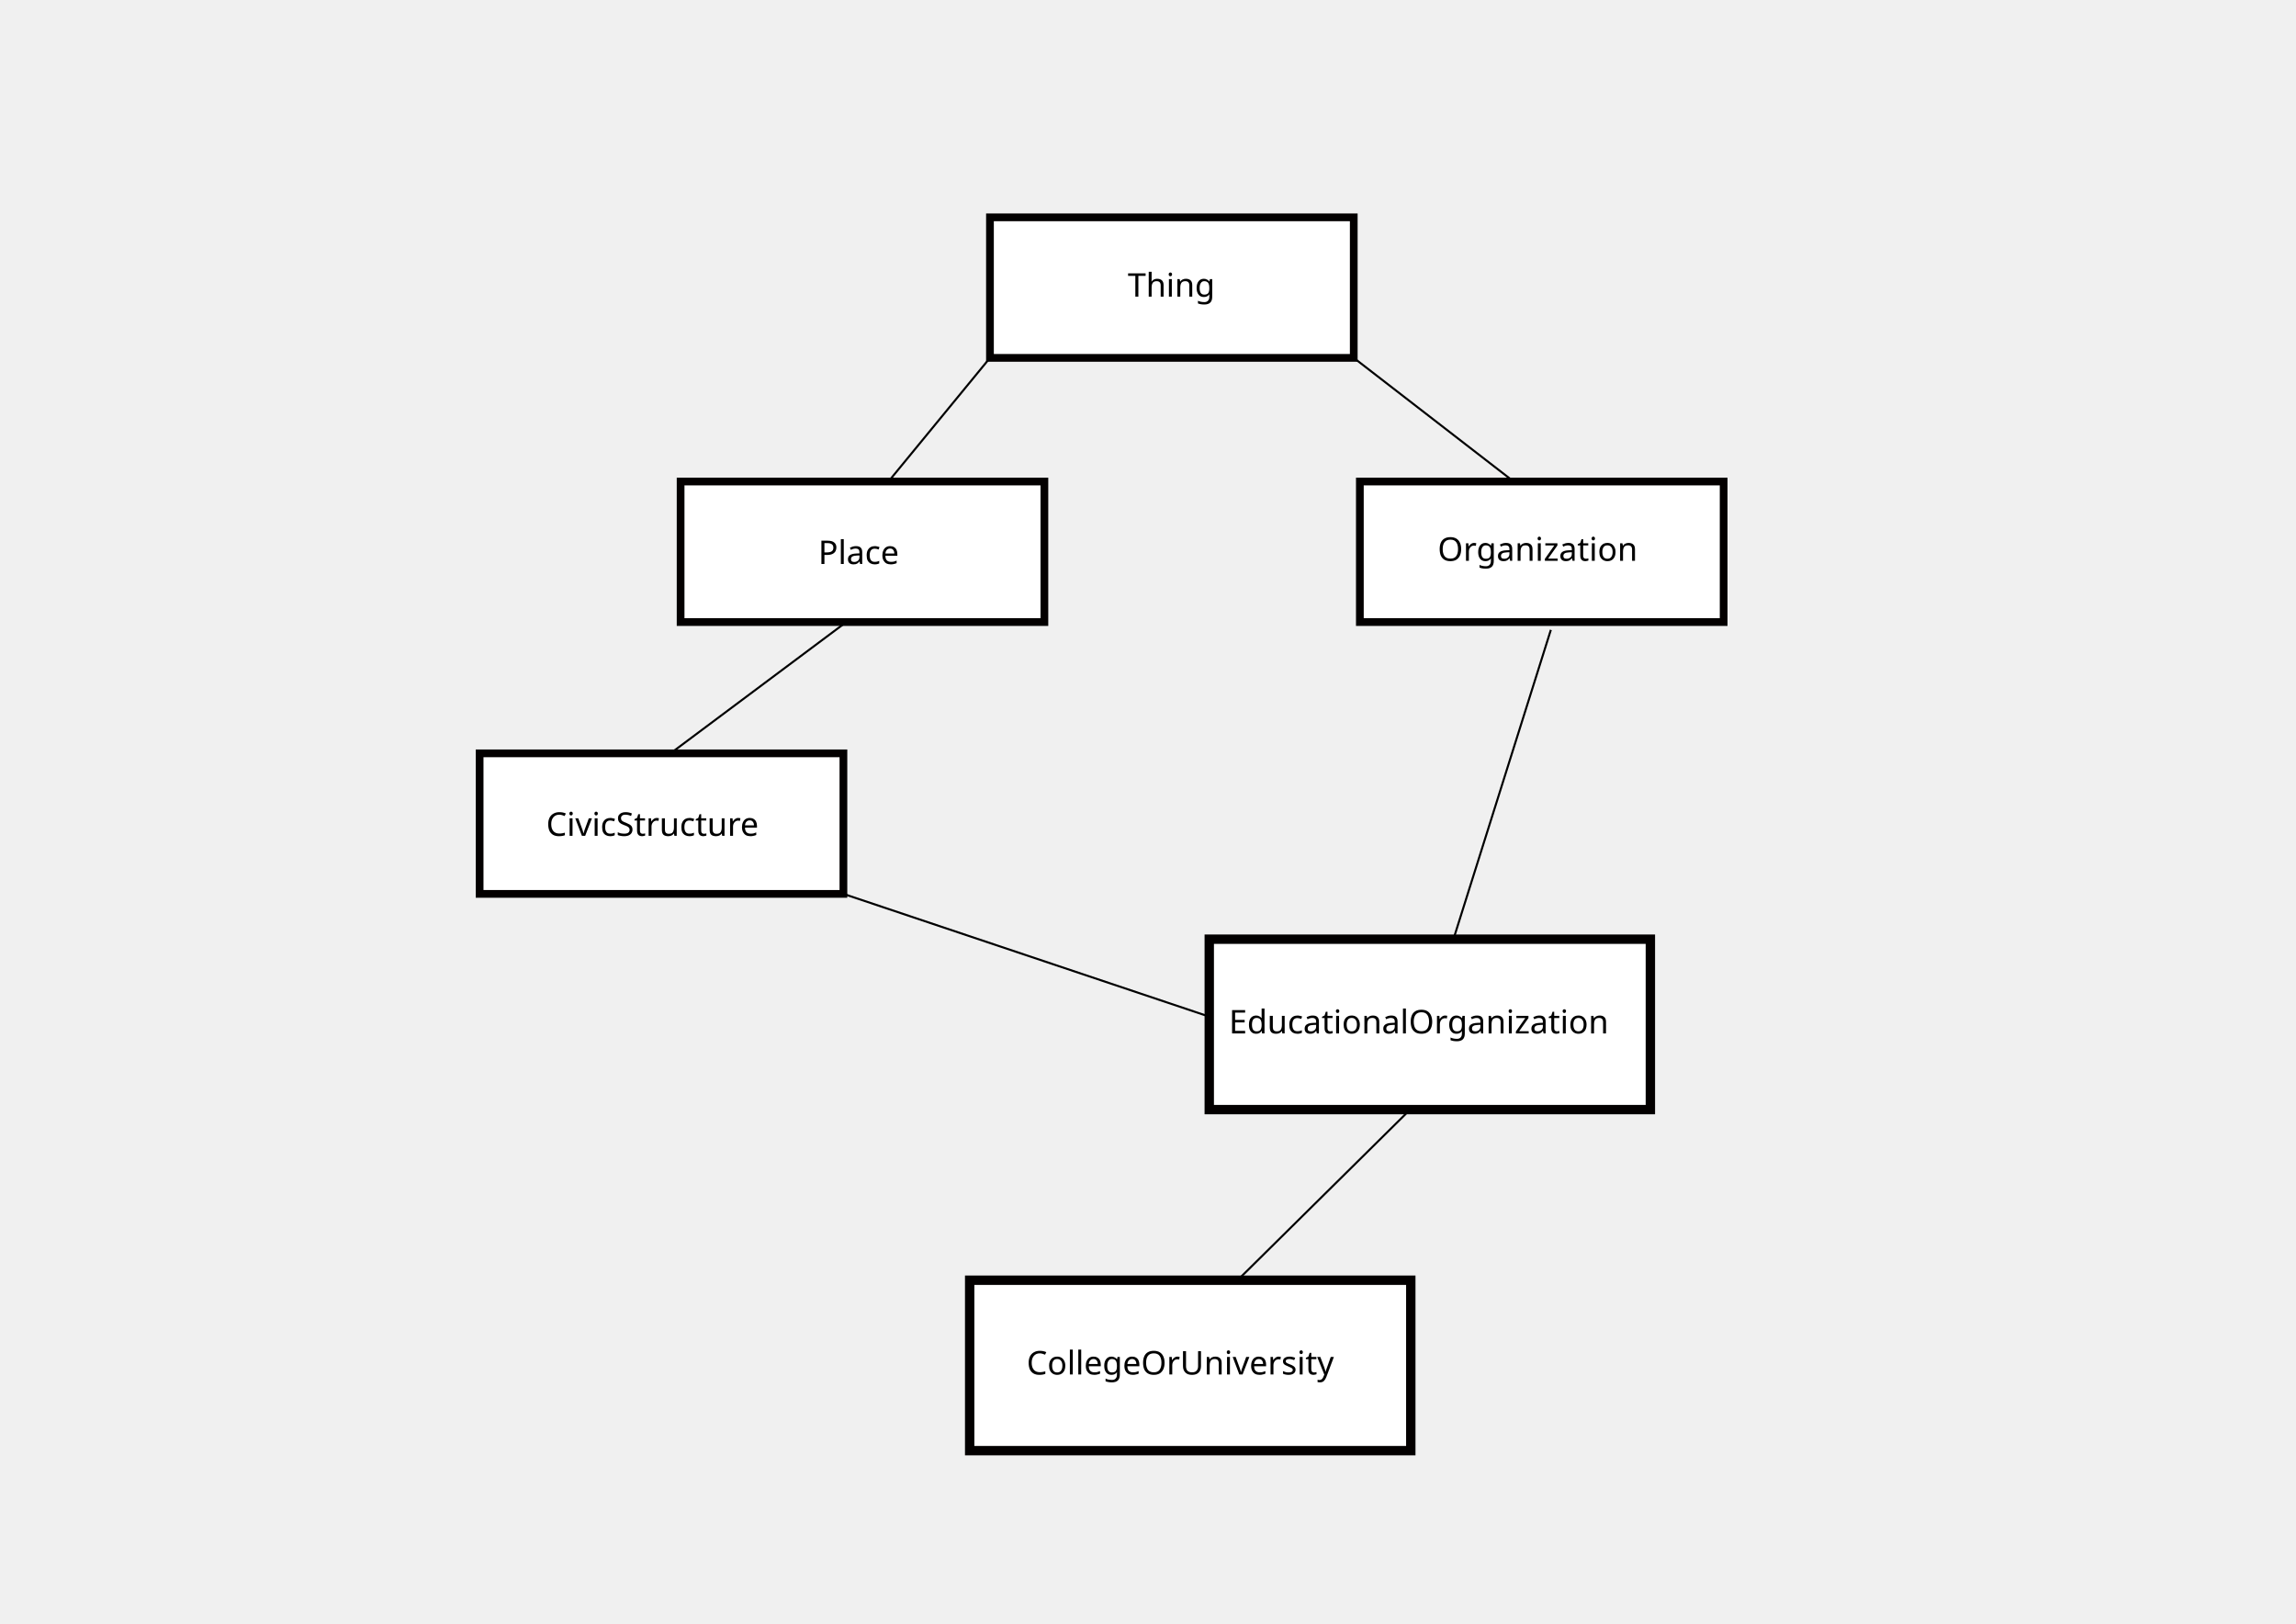
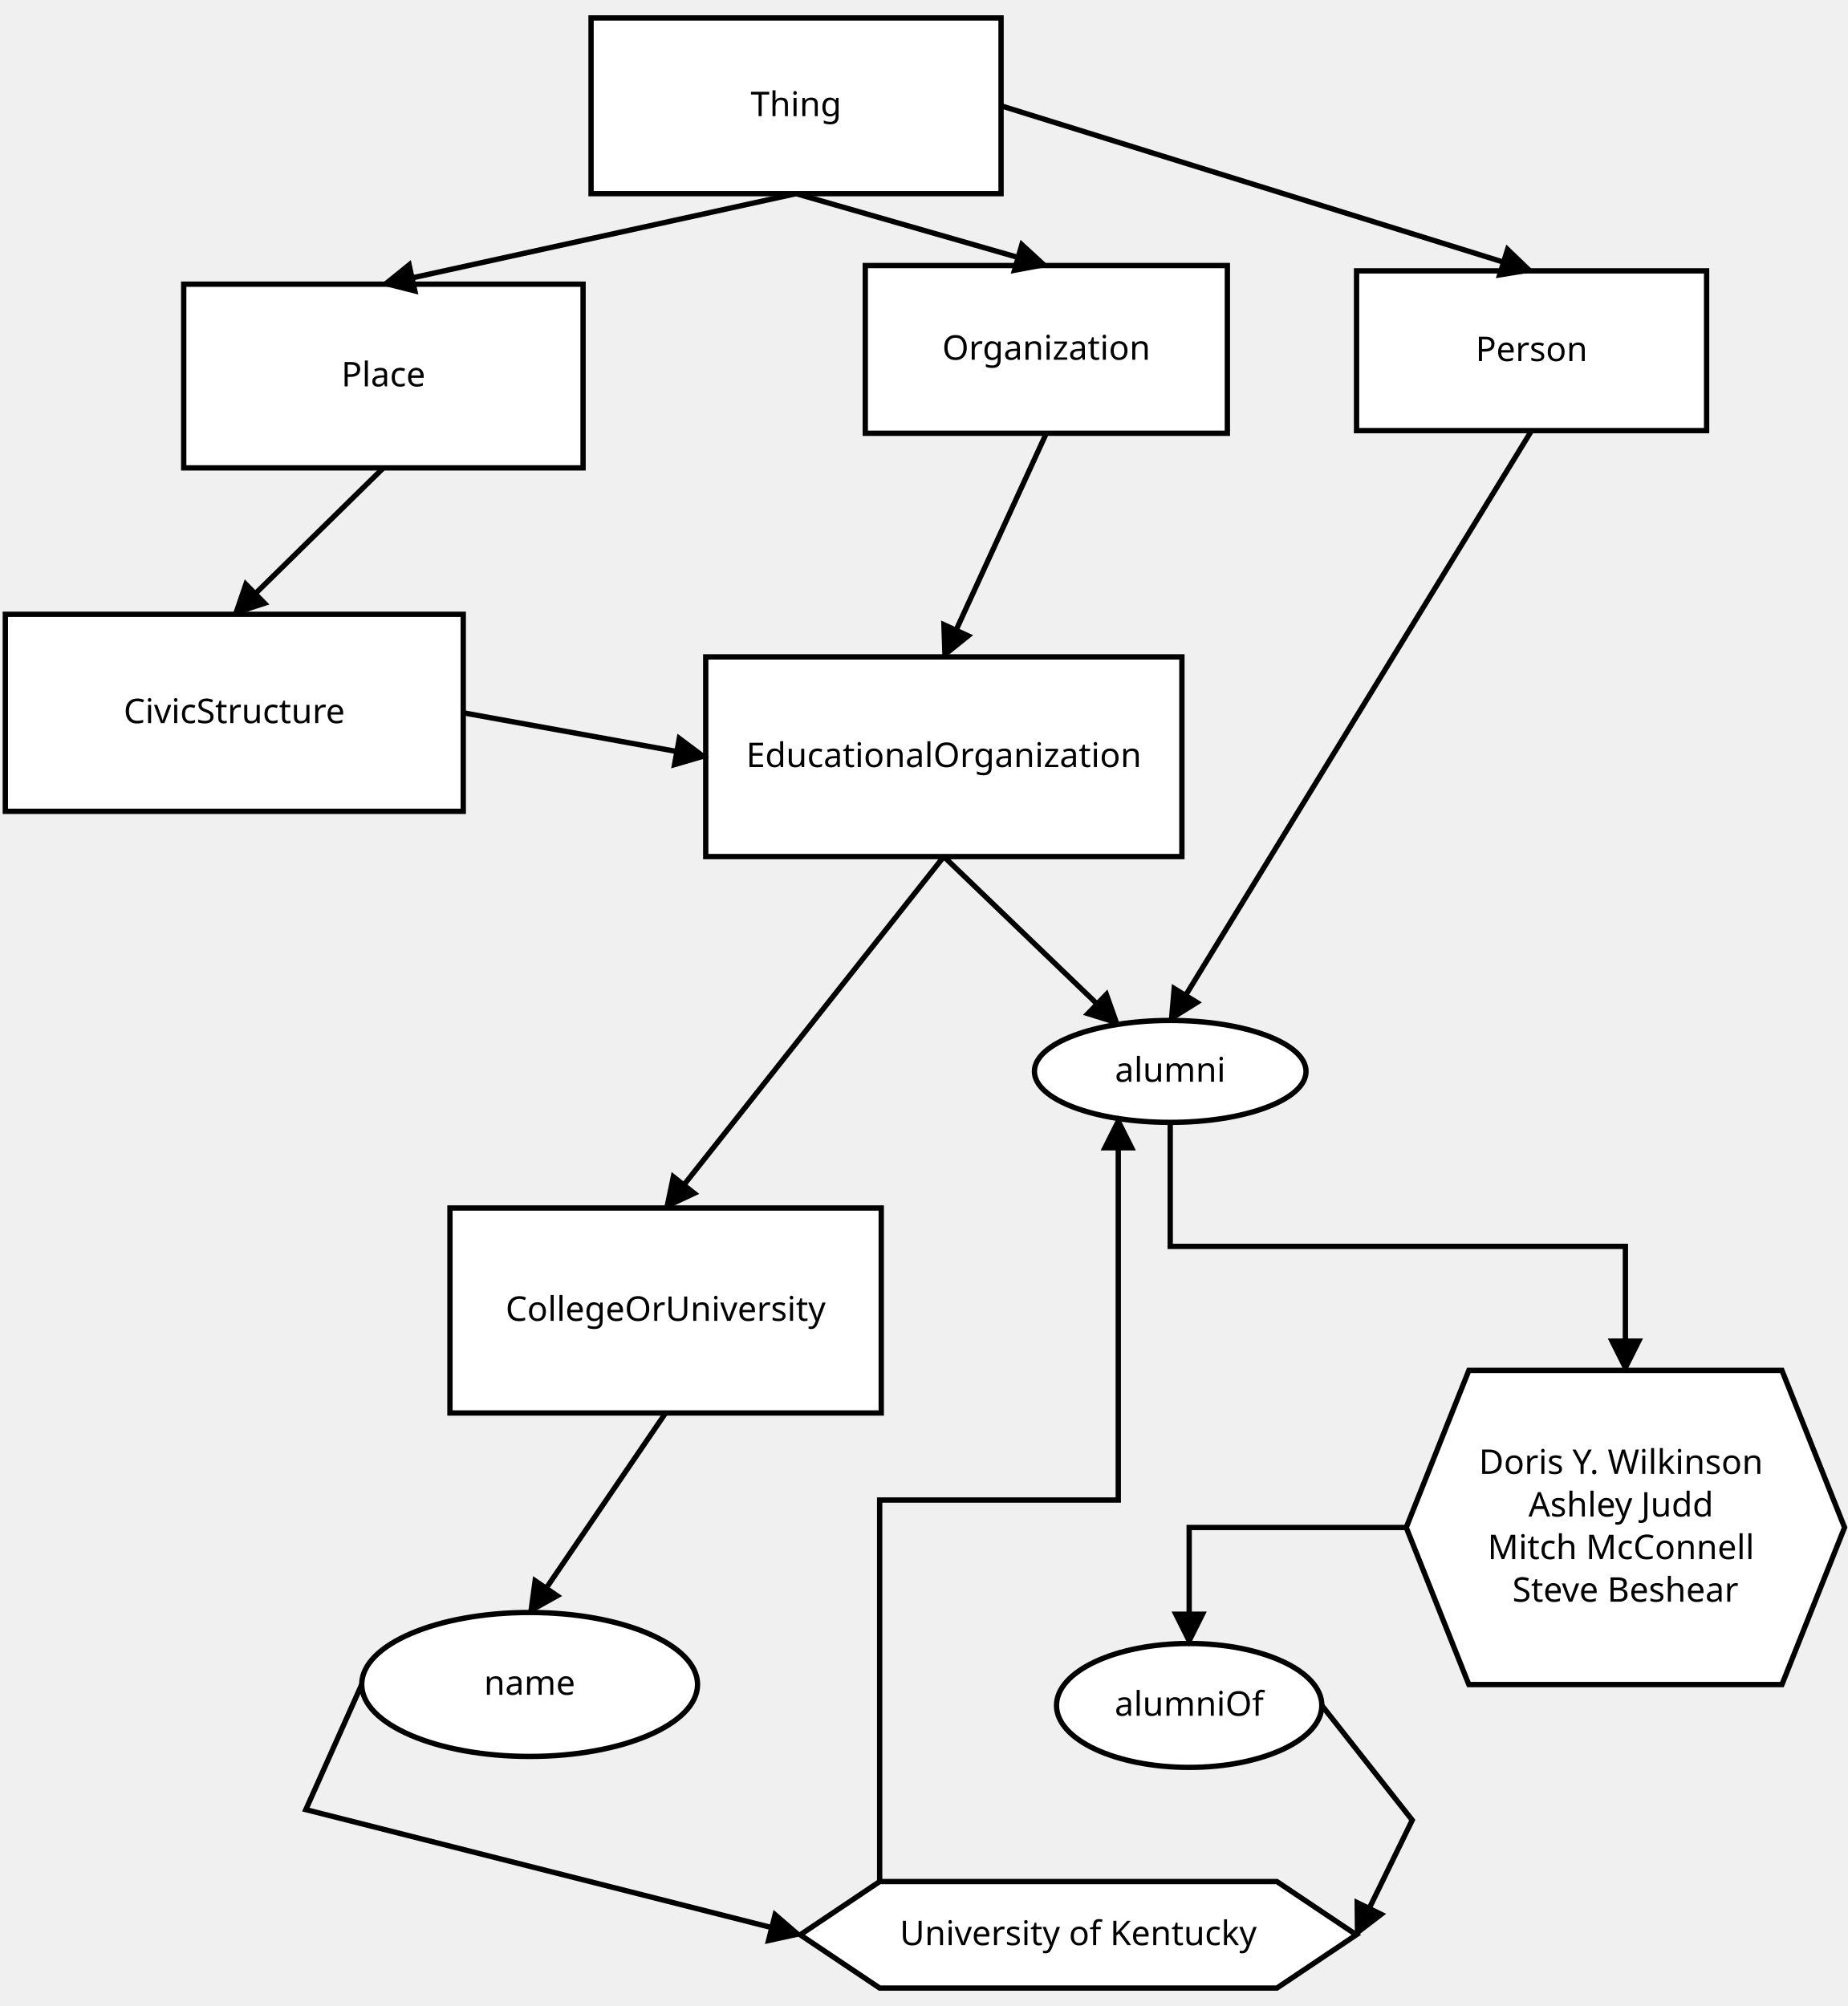
- <svg xmlns="http://www.w3.org/2000/svg" width="297mm" height="210mm" viewBox="0 0 297 210" version="1.1" id="svg5">
-   <defs id="defs2" />
-   <g id="layer1">
-     <rect style="fill:#ffffff;stroke:#030000;stroke-width:1;stroke-opacity:1;stroke-miterlimit:4;stroke-dasharray:none" id="rect846" width="47.058" height="18.176" x="128.057" y="28.109" />
-     <rect style="fill:#ffffff;stroke:#030000;stroke-width:1;stroke-miterlimit:4;stroke-dasharray:none;stroke-opacity:1" id="rect1170" width="47.058" height="18.176" x="88.04" y="62.277" />
-     <rect style="fill:#ffffff;stroke:#030000;stroke-width:1;stroke-miterlimit:4;stroke-dasharray:none;stroke-opacity:1" id="rect1172" width="47.058" height="18.176" x="175.905" y="62.277" />
-     <text xml:space="preserve" style="font-size:4.233px;line-height:1.25;font-family:sans-serif;word-spacing:0px;stroke-width:0.265" x="145.877" y="38.365" id="text2870">
-       <tspan id="tspan2868" style="font-size:4.233px;stroke-width:0.265" x="145.877" y="38.365">Thing</tspan>
-     </text>
-     <text xml:space="preserve" style="font-size:4.233px;line-height:1.25;font-family:sans-serif;word-spacing:0px;stroke-width:0.265" x="105.847" y="72.943" id="text5382">
-       <tspan id="tspan5380" style="font-size:4.233px;stroke-width:0.265" x="105.847" y="72.943">Place</tspan>
-     </text>
-     <text xml:space="preserve" style="font-size:4.233px;line-height:1.25;font-family:sans-serif;word-spacing:0px;stroke-width:0.265" x="185.963" y="72.533" id="text7828">
-       <tspan id="tspan7826" style="font-size:4.233px;stroke-width:0.265" x="185.963" y="72.533">Organization</tspan>
-     </text>
-     <rect style="fill:#ffffff;stroke:#030000;stroke-width:1;stroke-miterlimit:4;stroke-dasharray:none;stroke-opacity:1" id="rect10946" width="47.058" height="18.176" x="62.042" y="97.433" />
-     <text xml:space="preserve" style="font-size:4.233px;line-height:1.25;font-family:sans-serif;word-spacing:0px;stroke-width:0.265" x="70.648" y="108.099" id="text13812">
-       <tspan id="tspan13810" style="font-size:4.233px;stroke-width:0.265" x="70.648" y="108.099">CivicStructure</tspan>
-     </text>
-     <g id="g44498" transform="translate(7.853643,17.69351)">
-       <rect style="fill:#ffffff;stroke:#030000;stroke-width:1.213;stroke-miterlimit:4;stroke-dasharray:none;stroke-opacity:1" id="rect10948" width="57.061" height="22.04" x="148.57" y="103.776" />
-       <text xml:space="preserve" style="font-size:4.233px;line-height:1.25;font-family:sans-serif;word-spacing:0px;stroke-width:0.265" x="151.118" y="115.964" id="text15730">
-         <tspan id="tspan15728" style="font-size:4.233px;stroke-width:0.265" x="151.118" y="115.964">EducationalOrganization</tspan>
+ <svg xmlns="http://www.w3.org/2000/svg" width="35cm" height="38cm" viewBox="76 208 694 744">
+   <g id="Background">
+     <g>
+       <rect style="fill: #ffffff; fill-opacity: 1; stroke-opacity: 1; stroke-width: 2; stroke: #000000" x="298" y="210" width="154" height="66" rx="0" ry="0" />
+       <text font-size="12.8" style="fill: #000000; fill-opacity: 1; stroke: none;text-anchor:middle;font-family:sans-serif;font-style:normal;font-weight:normal" x="375" y="246.881">
+         <tspan x="375" y="246.881">Thing</tspan>
      </text>
    </g>
-     <g id="g44503" transform="translate(-4.23456,18.6507)">
-       <rect style="fill:#ffffff;stroke:#030000;stroke-width:1.213;stroke-miterlimit:4;stroke-dasharray:none;stroke-opacity:1" id="rect37862" width="57.061" height="22.04" x="129.667" y="146.927" />
-       <text xml:space="preserve" style="font-size:4.233px;line-height:1.25;font-family:sans-serif;word-spacing:0px;stroke-width:0.265" x="137.031" y="159.115" id="text39950">
-         <tspan id="tspan39948" style="font-size:4.233px;stroke-width:0.265" x="137.031" y="159.115">CollegeOrUniversity</tspan>
+     <g>
+       <rect style="fill: #ffffff; fill-opacity: 1; stroke-opacity: 1; stroke-width: 2; stroke: #000000" x="145" y="310" width="150" height="69" rx="0" ry="0" />
+       <text font-size="12.8" style="fill: #000000; fill-opacity: 1; stroke: none;text-anchor:middle;font-family:sans-serif;font-style:normal;font-weight:normal" x="220" y="348.381">
+         <tspan x="220" y="348.381">Place</tspan>
      </text>
    </g>
-     <path style="fill:none;stroke:#000000;stroke-width:0.265px;stroke-linecap:butt;stroke-linejoin:miter;stroke-opacity:1" d="M 128.057,46.285 115.203,61.941" id="path44409" />
-     <path style="fill:none;stroke:#000000;stroke-width:0.265px;stroke-linecap:butt;stroke-linejoin:miter;stroke-opacity:1" d="m 175.115,46.285 20.253,15.657" id="path44411" />
-     <path style="fill:none;stroke:#000000;stroke-width:0.265px;stroke-linecap:butt;stroke-linejoin:miter;stroke-opacity:1" d="M 109.519,80.417 86.583,97.549" id="path44413" />
-     <path style="fill:none;stroke:#000000;stroke-width:0.265px;stroke-linecap:butt;stroke-linejoin:miter;stroke-opacity:1" d="m 109.1,115.609 47.326,15.877" id="path44538" />
-     <path style="fill:none;stroke:#000000;stroke-width:0.265px;stroke-linecap:butt;stroke-linejoin:miter;stroke-opacity:1" d="M 200.61,81.465 188.117,121.135" id="path44540" />
-     <path style="fill:none;stroke:#000000;stroke-width:0.265px;stroke-linecap:butt;stroke-linejoin:miter;stroke-opacity:1" d="m 182.69,143.23 -22.56,22.304" id="path44542" />
+     <g>
+       <rect style="fill: #ffffff; fill-opacity: 1; stroke-opacity: 1; stroke-width: 2; stroke: #000000" x="401" y="303" width="136" height="63" rx="0" ry="0" />
+       <text font-size="12.8" style="fill: #000000; fill-opacity: 1; stroke: none;text-anchor:middle;font-family:sans-serif;font-style:normal;font-weight:normal" x="469" y="338.381">
+         <tspan x="469" y="338.381">Organization</tspan>
+       </text>
+     </g>
+     <g>
+       <rect style="fill: #ffffff; fill-opacity: 1; stroke-opacity: 1; stroke-width: 2; stroke: #000000" x="78" y="434" width="172" height="74" rx="0" ry="0" />
+       <text font-size="12.8" style="fill: #000000; fill-opacity: 1; stroke: none;text-anchor:middle;font-family:sans-serif;font-style:normal;font-weight:normal" x="164" y="474.881">
+         <tspan x="164" y="474.881">CivicStructure</tspan>
+       </text>
+     </g>
+     <g>
+       <rect style="fill: #ffffff; fill-opacity: 1; stroke-opacity: 1; stroke-width: 2; stroke: #000000" x="341.075" y="450" width="178.85" height="75" rx="0" ry="0" />
+       <text font-size="12.8" style="fill: #000000; fill-opacity: 1; stroke: none;text-anchor:middle;font-family:sans-serif;font-style:normal;font-weight:normal" x="430.5" y="491.381">
+         <tspan x="430.5" y="491.381">EducationalOrganization</tspan>
+       </text>
+     </g>
+     <g>
+       <rect style="fill: #ffffff; fill-opacity: 1; stroke-opacity: 1; stroke-width: 2; stroke: #000000" x="245" y="657" width="162" height="77" rx="0" ry="0" />
+       <text font-size="12.8" style="fill: #000000; fill-opacity: 1; stroke: none;text-anchor:middle;font-family:sans-serif;font-style:normal;font-weight:normal" x="326" y="699.381">
+         <tspan x="326" y="699.381">CollegeOrUniversity</tspan>
+       </text>
+     </g>
+     <g>
+       <line style="fill: none; stroke-opacity: 1; stroke-width: 2; stroke: #000000" x1="375" y1="276" x2="230.745" y2="307.643" />
+       <polygon style="fill: #000000; fill-opacity: 1; stroke-opacity: 1; stroke-width: 2; stroke: #000000" fill-rule="evenodd" points="229.673,302.759 220.977,309.786 231.816,312.527 " />
+     </g>
+     <g>
+       <line style="fill: none; stroke-opacity: 1; stroke-width: 2; stroke: #000000" x1="375" y1="276" x2="458.427" y2="299.963" />
+       <polygon style="fill: #000000; fill-opacity: 1; stroke-opacity: 1; stroke-width: 2; stroke: #000000" fill-rule="evenodd" points="457.047,304.769 468.039,302.724 459.808,295.158 " />
+     </g>
+     <g>
+       <line style="fill: none; stroke-opacity: 1; stroke-width: 2; stroke: #000000" x1="220" y1="379" x2="171.848" y2="426.292" />
+       <polygon style="fill: #000000; fill-opacity: 1; stroke-opacity: 1; stroke-width: 2; stroke: #000000" fill-rule="evenodd" points="168.344,422.725 164.713,433.299 175.351,429.859 " />
+     </g>
+     <g>
+       <line style="fill: none; stroke-opacity: 1; stroke-width: 2; stroke: #000000" x1="469" y1="366" x2="435.083" y2="440" />
+       <polygon style="fill: #000000; fill-opacity: 1; stroke-opacity: 1; stroke-width: 2; stroke: #000000" fill-rule="evenodd" points="430.538,437.917 430.917,449.091 439.629,442.084 " />
+     </g>
+     <g>
+       <line style="fill: none; stroke-opacity: 1; stroke-width: 2; stroke: #000000" x1="250" y1="471" x2="330.251" y2="485.539" />
+       <polygon style="fill: #000000; fill-opacity: 1; stroke-opacity: 1; stroke-width: 2; stroke: #000000" fill-rule="evenodd" points="329.36,490.459 340.091,487.322 331.143,480.619 " />
+     </g>
+     <g>
+       <line style="fill: none; stroke-opacity: 1; stroke-width: 2; stroke: #000000" x1="430.5" y1="525" x2="332.828" y2="648.375" />
+       <polygon style="fill: #000000; fill-opacity: 1; stroke-opacity: 1; stroke-width: 2; stroke: #000000" fill-rule="evenodd" points="328.908,645.272 326.621,656.216 336.748,651.479 " />
+     </g>
+     <text font-size="12.8" style="fill: #000000; fill-opacity: 1; stroke: none;text-anchor:start;font-family:sans-serif;font-style:normal;font-weight:normal" x="475" y="689">
+       <tspan x="475" y="689" />
+     </text>
+     <g>
+       <rect style="fill: #ffffff; fill-opacity: 1; stroke-opacity: 1; stroke-width: 2; stroke: #000000" x="585.525" y="305" width="131.475" height="60" rx="0" ry="0" />
+       <text font-size="12.8" style="fill: #000000; fill-opacity: 1; stroke: none;text-anchor:middle;font-family:sans-serif;font-style:normal;font-weight:normal" x="651.263" y="338.881">
+         <tspan x="651.263" y="338.881">Person</tspan>
+       </text>
+     </g>
+     <g>
+       <line style="fill: none; stroke-opacity: 1; stroke-width: 2; stroke: #000000" x1="452" y1="243" x2="640.759" y2="301.732" />
+       <polygon style="fill: #000000; fill-opacity: 1; stroke-opacity: 1; stroke-width: 2; stroke: #000000" fill-rule="evenodd" points="639.274,306.506 650.308,304.703 642.245,296.958 " />
+     </g>
+     <g>
+       <ellipse style="fill: #ffffff; fill-opacity: 1; stroke-opacity: 1; stroke-width: 2; stroke: #000000" cx="515.539" cy="605.699" rx="51.005" ry="19.142" />
+       <text font-size="12.8" style="fill: #000000; fill-opacity: 1; stroke: none;text-anchor:middle;font-family:sans-serif;font-style:normal;font-weight:normal" x="515.539" y="609.58">
+         <tspan x="515.539" y="609.58">alumni</tspan>
+       </text>
+     </g>
+     <g>
+       <line style="fill: none; stroke-opacity: 1; stroke-width: 2; stroke: #000000" x1="651.263" y1="365" x2="521.285" y2="577.176" />
+       <polygon style="fill: #000000; fill-opacity: 1; stroke-opacity: 1; stroke-width: 2; stroke: #000000" fill-rule="evenodd" points="517.022,574.565 516.062,585.704 525.549,579.788 " />
+     </g>
+     <g>
+       <line style="fill: none; stroke-opacity: 1; stroke-width: 2; stroke: #000000" x1="430.5" y1="525" x2="488.092" y2="580.389" />
+       <polygon style="fill: #000000; fill-opacity: 1; stroke-opacity: 1; stroke-width: 2; stroke: #000000" fill-rule="evenodd" points="484.626,583.992 495.299,587.32 491.558,576.785 " />
+     </g>
+     <g>
+       <line style="fill: none; stroke-opacity: 1; stroke-width: 2; stroke: #000000" x1="326" y1="734" x2="281.128" y2="799.843" />
+       <polygon style="fill: #000000; fill-opacity: 1; stroke-opacity: 1; stroke-width: 2; stroke: #000000" fill-rule="evenodd" points="276.996,797.027 275.496,808.106 285.259,802.659 " />
+     </g>
+     <g>
+       <ellipse style="fill: #ffffff; fill-opacity: 1; stroke-opacity: 1; stroke-width: 2; stroke: #000000" cx="274.933" cy="835.966" rx="63.067" ry="27.034" />
+       <text font-size="12.8" style="fill: #000000; fill-opacity: 1; stroke: none;text-anchor:middle;font-family:sans-serif;font-style:normal;font-weight:normal" x="274.933" y="839.847">
+         <tspan x="274.933" y="839.847">name</tspan>
+       </text>
+     </g>
+     <g>
+       <polyline style="fill: none; stroke-opacity: 1; stroke-width: 2; stroke: #000000" points="515.539,624.841 515.539,671.421 686.5,671.421 686.5,707 " />
+       <polygon style="fill: #000000; fill-opacity: 1; stroke-opacity: 1; stroke-width: 2; stroke: #000000" fill-rule="evenodd" points="681.5,707 686.5,717 691.5,707 " />
+     </g>
+     <g>
+       <path style="fill: #ffffff; fill-opacity: 1; stroke-opacity: 1; stroke-width: 2; stroke: #000000" fill-rule="evenodd" d="M 627.7 718 L 745.3,718 L 768.82,777 L 745.3,836 L 627.7,836 L 604.18,777 L 627.7,718z" />
+       <text font-size="12.8" style="fill: #000000; fill-opacity: 1; stroke: none;text-anchor:middle;font-family:sans-serif;font-style:normal;font-weight:normal" x="686.5" y="756.881">
+         <tspan x="686.5" y="756.881">Doris Y. Wilkinson</tspan>
+         <tspan x="686.5" y="772.881">Ashley Judd</tspan>
+         <tspan x="686.5" y="788.881">Mitch McConnell</tspan>
+         <tspan x="686.5" y="804.881">Steve Beshear</tspan>
+       </text>
+     </g>
+     <g>
+       <polyline style="fill: none; stroke-opacity: 1; stroke-width: 2; stroke: #000000" points="211.865,835.966 190.865,882.983 190.865,882.983 365.896,927.3 " />
+       <polygon style="fill: #000000; fill-opacity: 1; stroke-opacity: 1; stroke-width: 2; stroke: #000000" fill-rule="evenodd" points="364.669,932.147 375.591,929.755 367.124,922.453 " />
+     </g>
+     <g>
+       <ellipse style="fill: #ffffff; fill-opacity: 1; stroke-opacity: 1; stroke-width: 2; stroke: #000000" cx="522.652" cy="843.846" rx="49.83" ry="23.269" />
+       <text font-size="12.8" style="fill: #000000; fill-opacity: 1; stroke: none;text-anchor:middle;font-family:sans-serif;font-style:normal;font-weight:normal" x="522.652" y="847.727">
+         <tspan x="522.652" y="847.727">alumniOf</tspan>
+       </text>
+     </g>
+     <g>
+       <polyline style="fill: none; stroke-opacity: 1; stroke-width: 2; stroke: #000000" points="604.18,777 522.652,777 522.652,809.577 " />
+       <polygon style="fill: #000000; fill-opacity: 1; stroke-opacity: 1; stroke-width: 2; stroke: #000000" fill-rule="evenodd" points="517.652,809.577 522.652,819.577 527.652,809.577 " />
+     </g>
+     <g>
+       <polyline style="fill: none; stroke-opacity: 1; stroke-width: 2; stroke: #000000" points="572.482,843.846 606.44,886.923 606.44,886.923 590.26,920.112 " />
+       <polygon style="fill: #000000; fill-opacity: 1; stroke-opacity: 1; stroke-width: 2; stroke: #000000" fill-rule="evenodd" points="585.766,917.921 585.878,929.101 594.755,922.303 " />
+     </g>
+     <g>
+       <polyline style="fill: none; stroke-opacity: 1; stroke-width: 2; stroke: #000000" points="406.4,910 406.4,766.692 496.02,766.692 496.02,634.384 " />
+       <polygon style="fill: #000000; fill-opacity: 1; stroke-opacity: 1; stroke-width: 2; stroke: #000000" fill-rule="evenodd" points="501.02,634.384 496.02,624.384 491.02,634.384 " />
+     </g>
+     <g>
+       <path style="fill: #ffffff; fill-opacity: 1; stroke-opacity: 1; stroke-width: 2; stroke: #000000" fill-rule="evenodd" d="M 406.4 910 L 555.6,910 L 585.44,930 L 555.6,950 L 406.4,950 L 376.56,930 L 406.4,910z" />
+       <text font-size="12.8" style="fill: #000000; fill-opacity: 1; stroke: none;text-anchor:middle;font-family:sans-serif;font-style:normal;font-weight:normal" x="481" y="933.881">
+         <tspan x="481" y="933.881">University of Kentucky</tspan>
+       </text>
+     </g>
  </g>
</svg>
